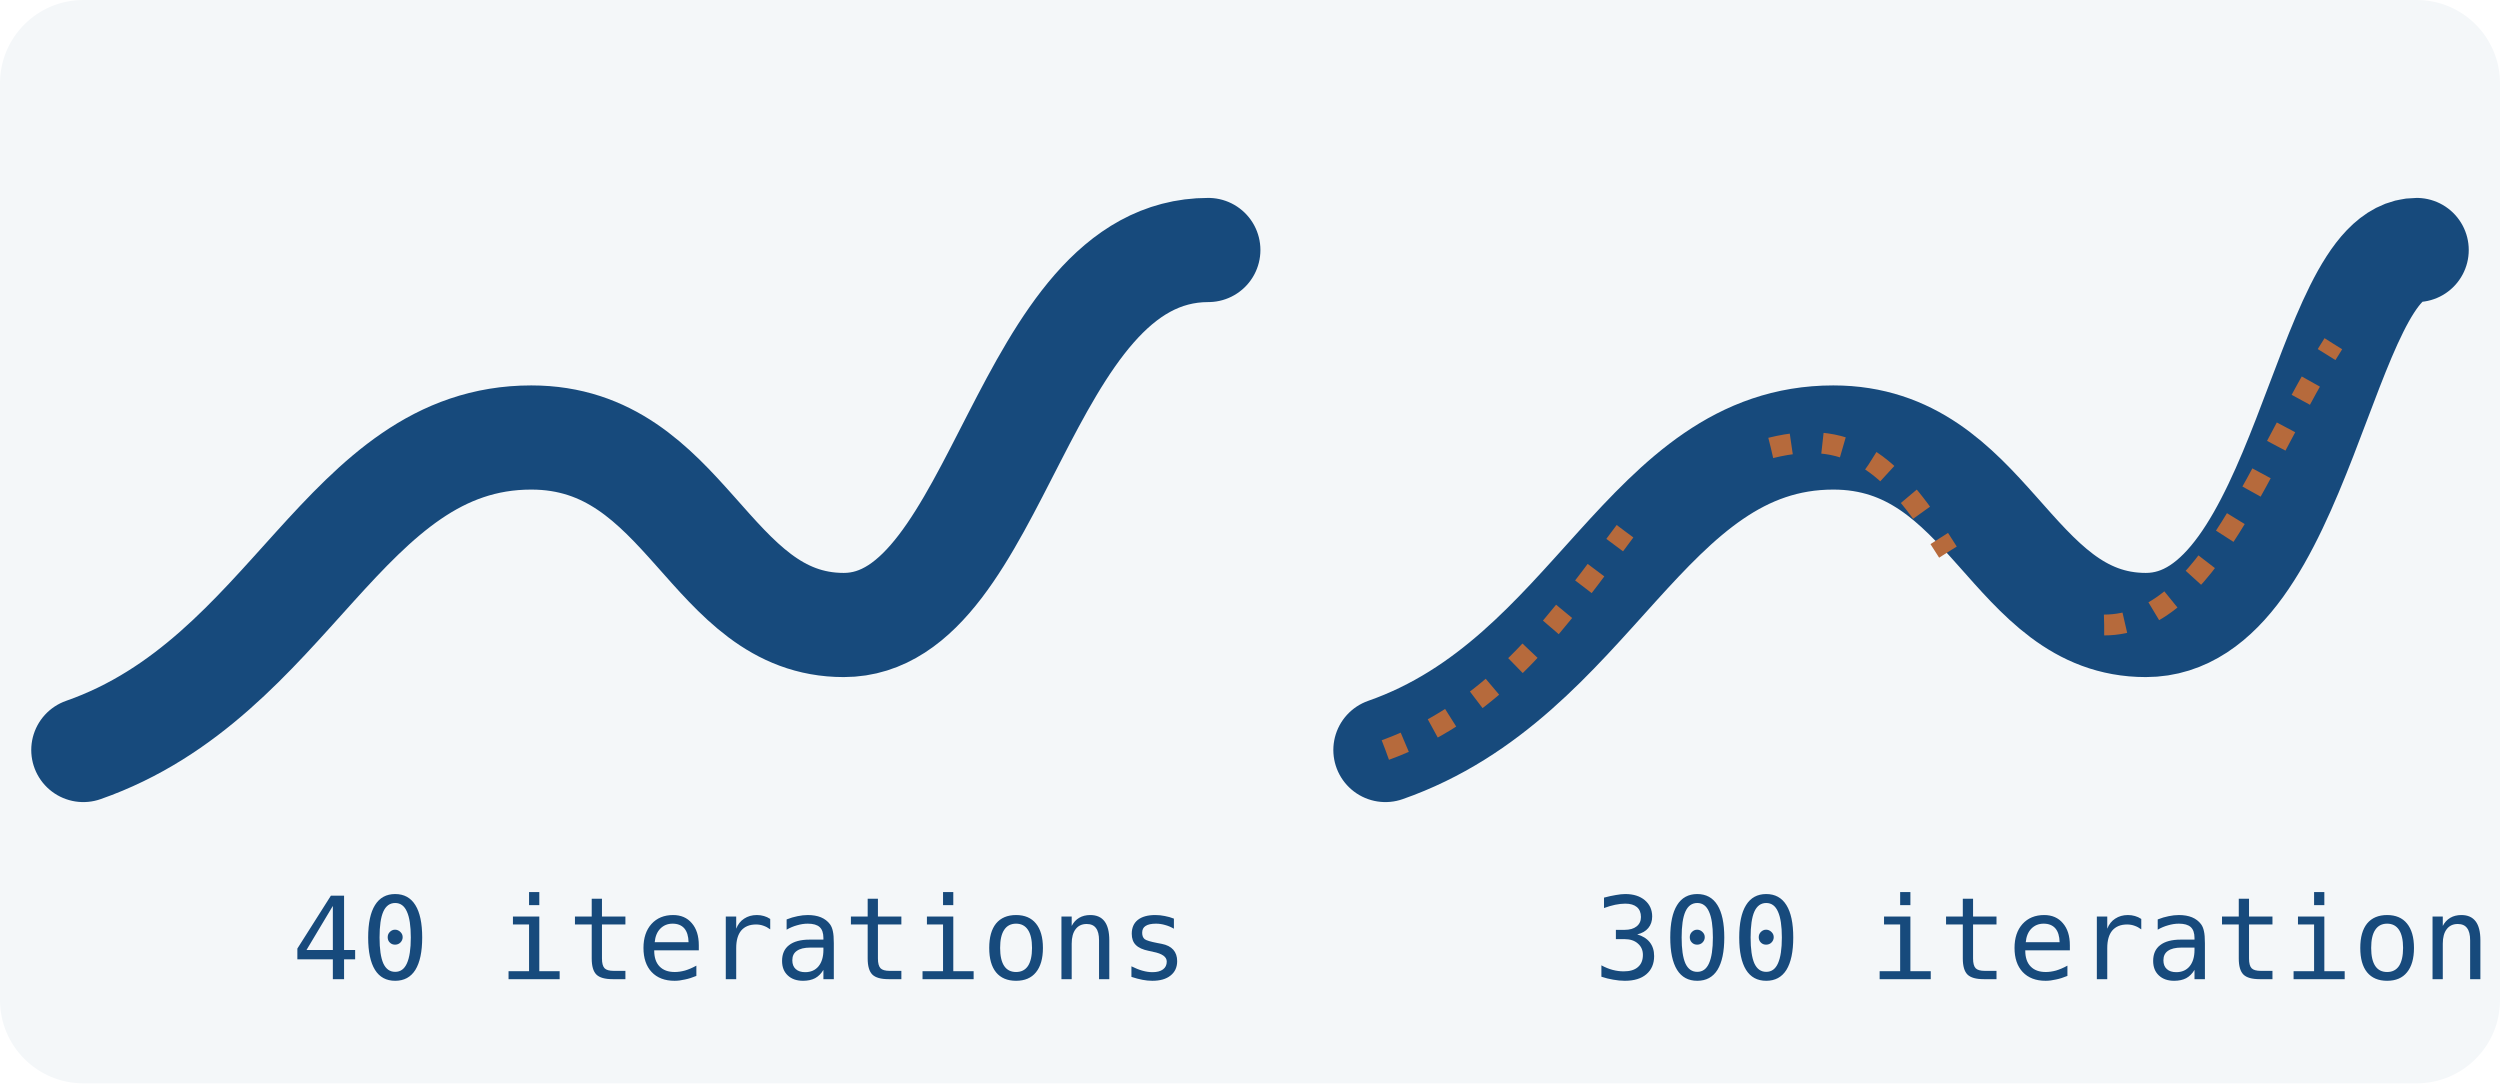
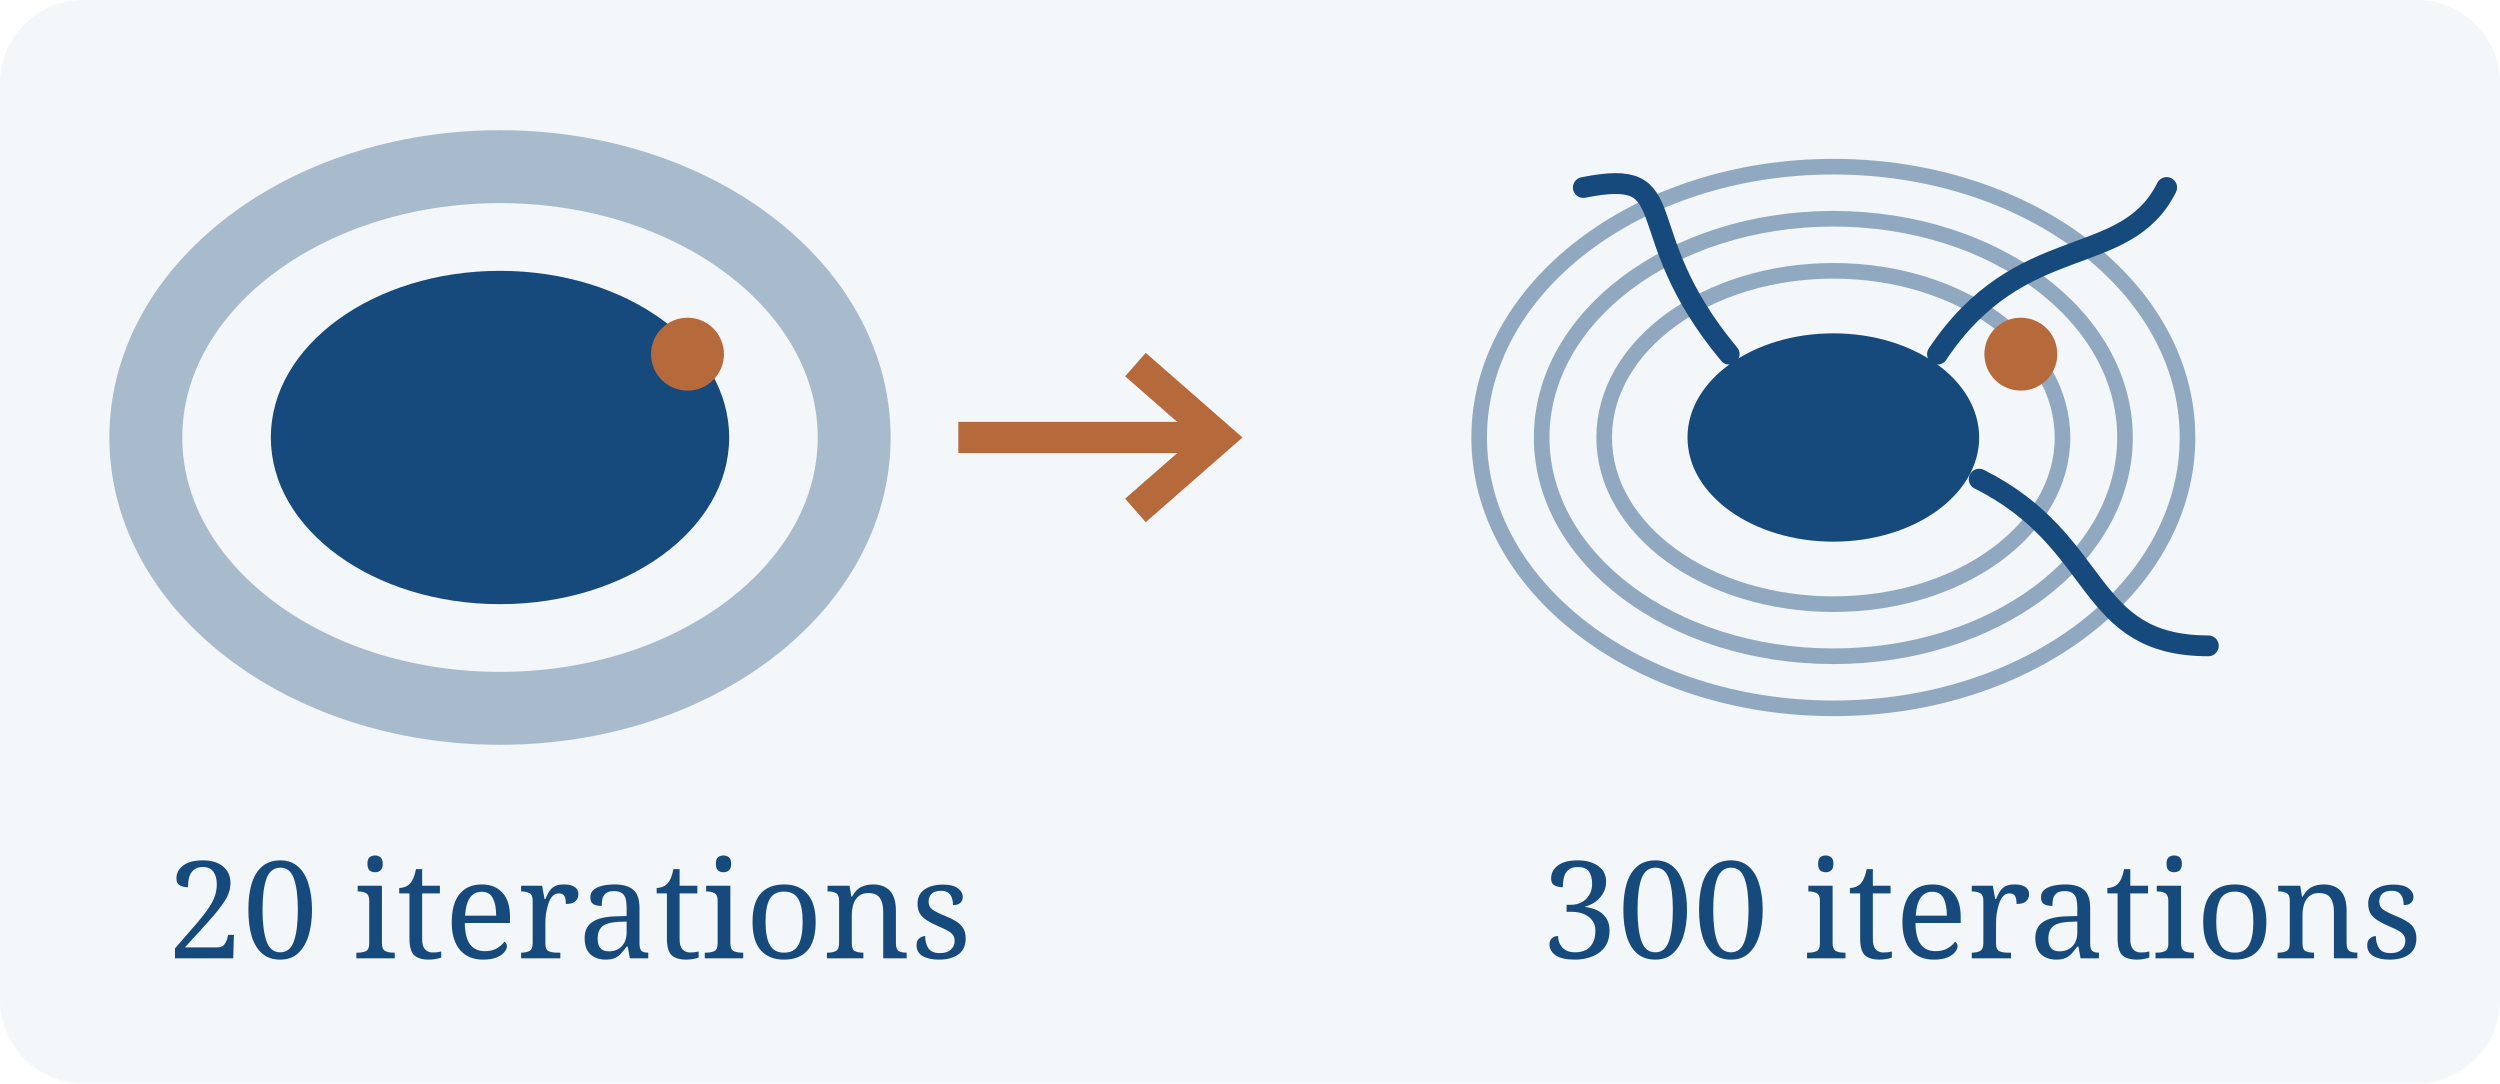
<svg xmlns="http://www.w3.org/2000/svg" viewBox="0 0 240 104">
  <rect width="240" height="104" rx="8" fill="#f4f7f9" />
-   <path d="M8 72c20-7 25-30 43-30 15 0 17 18 30 18 15 0 17-36 35-36" fill="none" stroke="#174a7c" stroke-width="10" stroke-linecap="round" />
-   <path d="M133 72c20-7 25-30 43-30 15 0 17 18 30 18 15 0 17-36 26-36" fill="none" stroke="#174a7c" stroke-width="10" stroke-linecap="round" />
-   <path d="M133 72c11-4 17-13 23-21m14-8c8-2 12 2 17 10m15 7c10 0 15-16 22-27" fill="none" stroke="#b66a3c" stroke-width="2" stroke-dasharray="2 3" />
-   <text x="28" y="94" fill="#174a7c" font-family="monospace" font-size="11">40 iterations</text>
-   <text x="153" y="94" fill="#174a7c" font-family="monospace" font-size="11">300 iterations</text>
+   <ellipse cx="48" cy="42" rx="34" ry="26" fill="none" stroke="#174a7c" stroke-width="7" opacity="0.35" />
+   <ellipse cx="48" cy="42" rx="22" ry="16" fill="#174a7c" />
+   <circle cx="66" cy="34" r="3.5" fill="#b66a3c" />
+   <path d="M92 42h24" stroke="#b66a3c" stroke-width="3" />
+   <path d="m109 35 8 7-8 7" fill="none" stroke="#b66a3c" stroke-width="3" />
+   <g fill="none" stroke="#174a7c" opacity="0.45">
+     <ellipse cx="176" cy="42" rx="34" ry="26" stroke-width="1.5" />
+     <ellipse cx="176" cy="42" rx="28" ry="21" stroke-width="1.5" />
+     <ellipse cx="176" cy="42" rx="22" ry="16" stroke-width="1.5" />
+   </g>
+   <ellipse cx="176" cy="42" rx="14" ry="10" fill="#174a7c" />
+   <path d="M186 34c8-12 18-8 22-16M190 46c12 6 10 16 22 16M166 34c-10-12-4-18-14-16" fill="none" stroke="#174a7c" stroke-width="2" stroke-linecap="round" />
+   <circle cx="194" cy="34" r="3.5" fill="#b66a3c" />
+   <text x="16" y="92" fill="#174a7c" font-family="serif" font-size="13">20 iterations</text>
+   <text x="148" y="92" fill="#174a7c" font-family="serif" font-size="13">300 iterations</text>
</svg>
